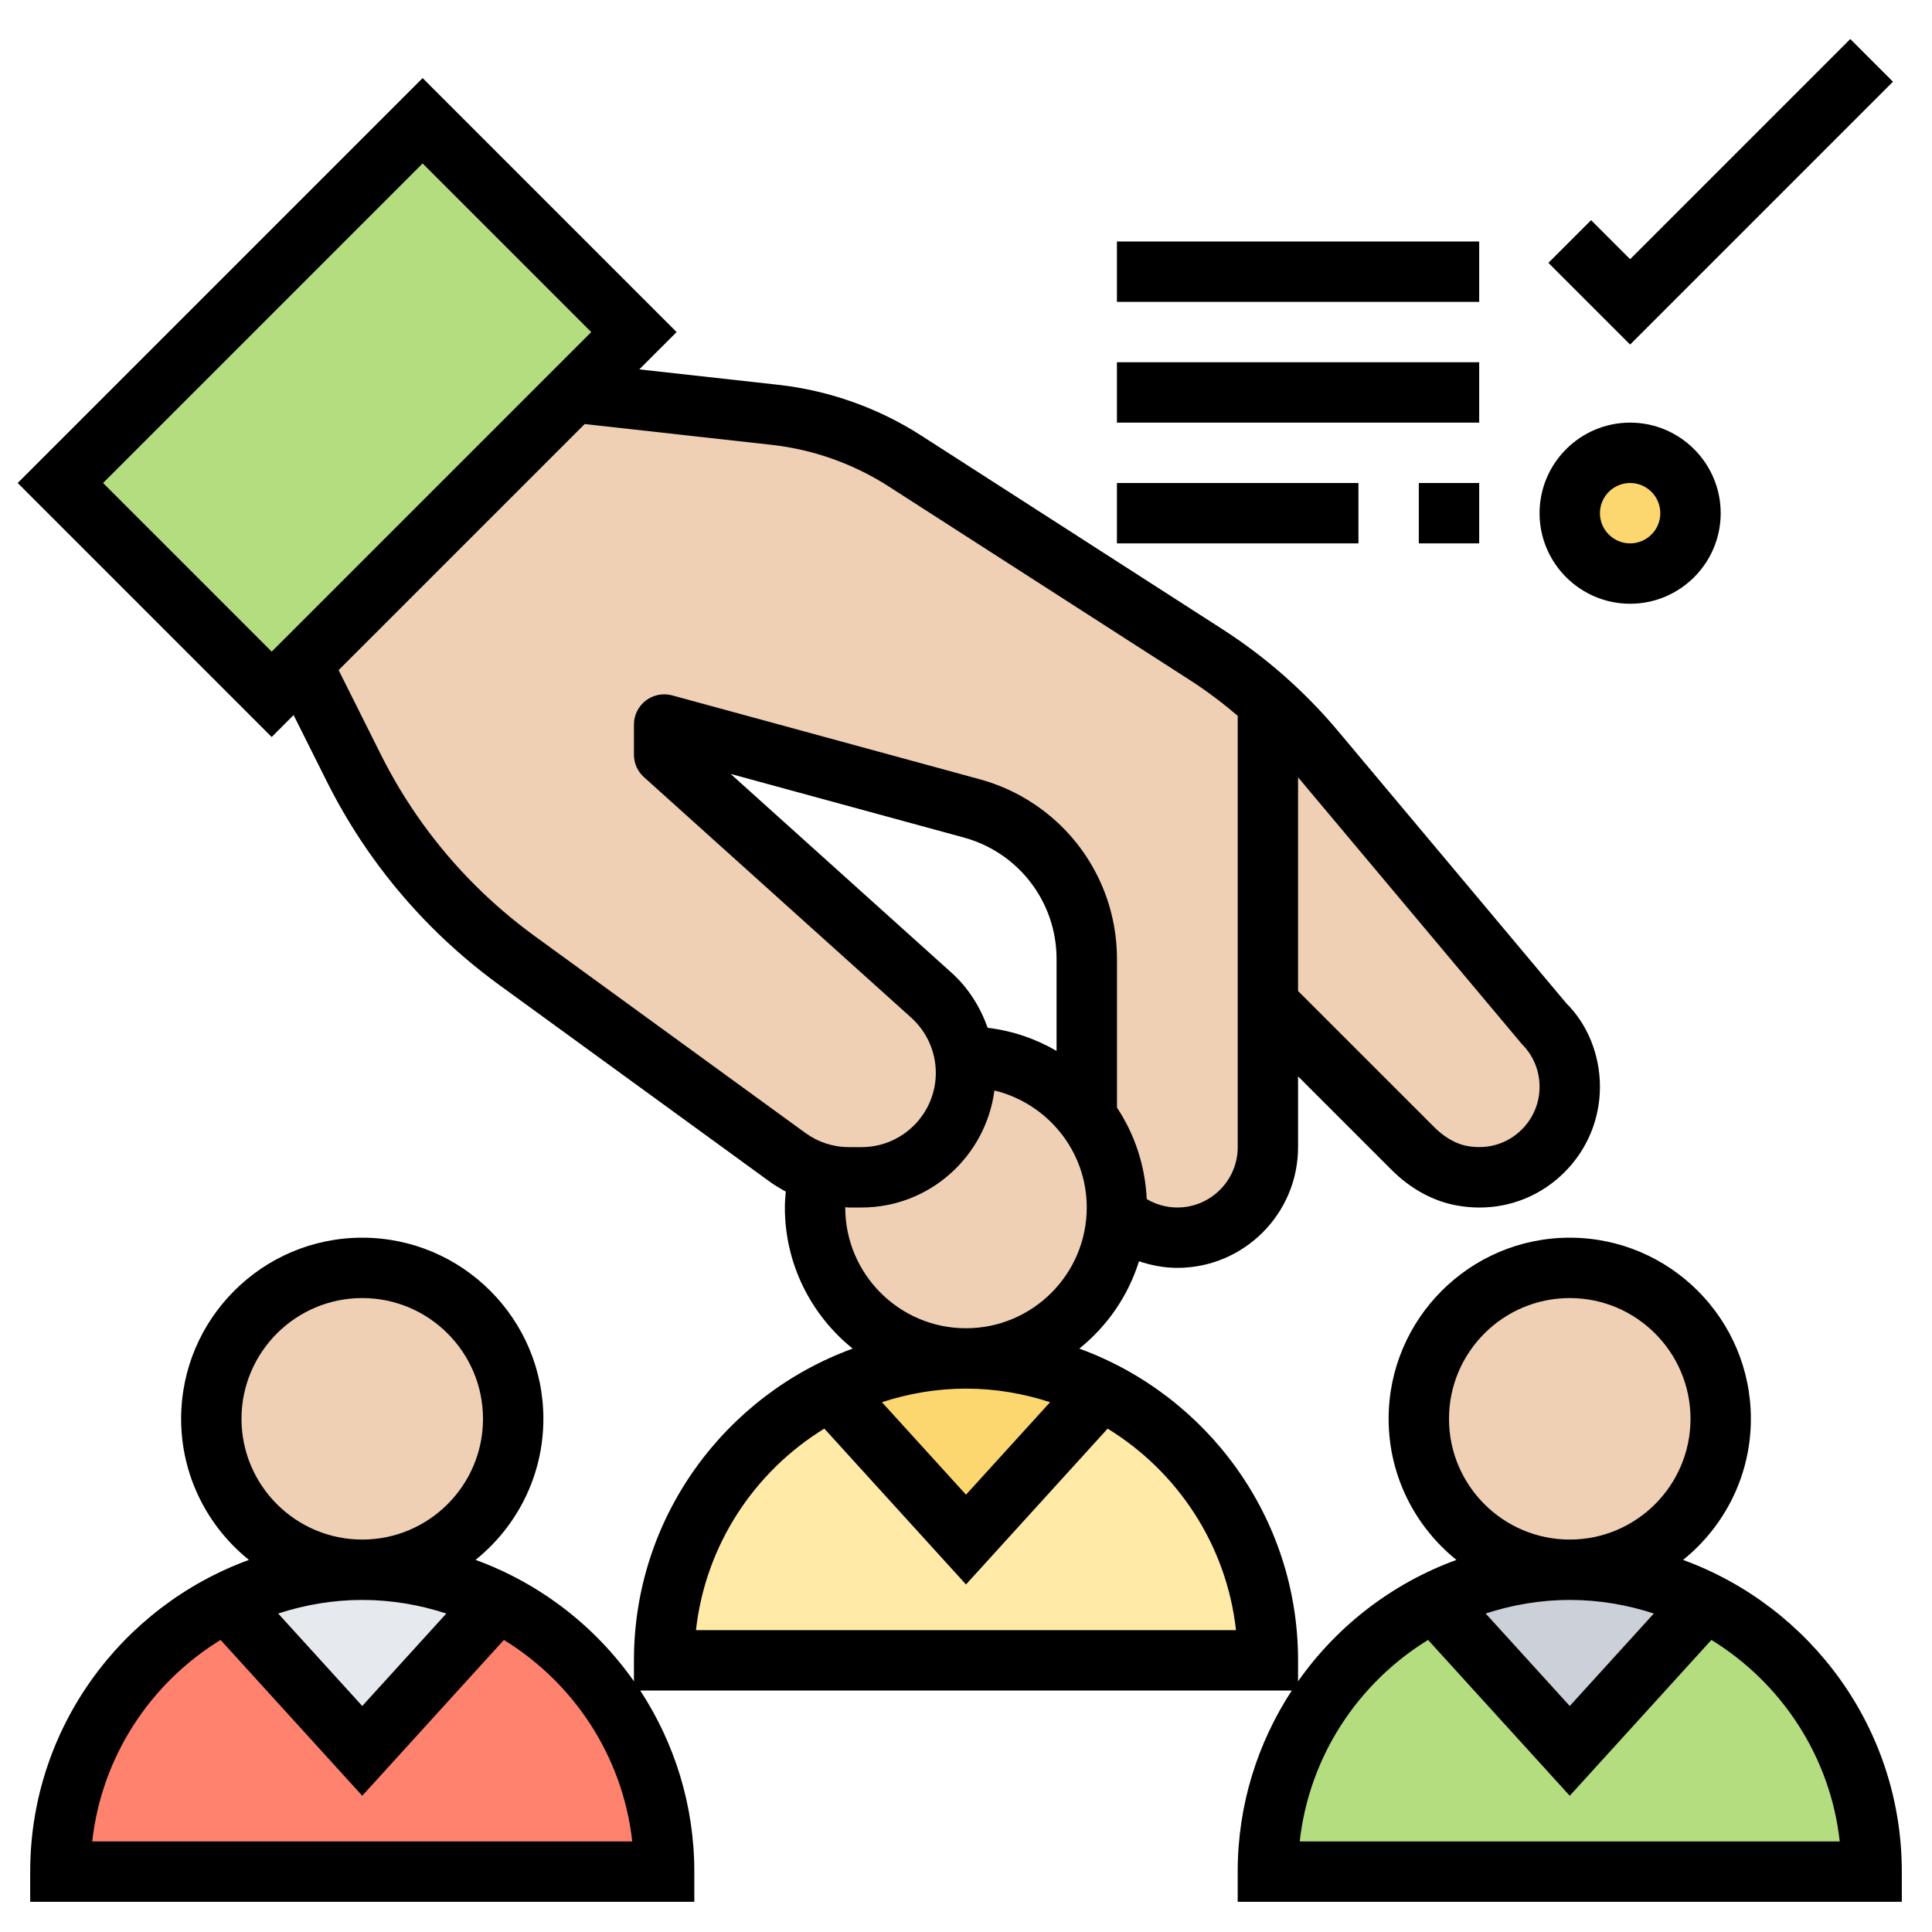
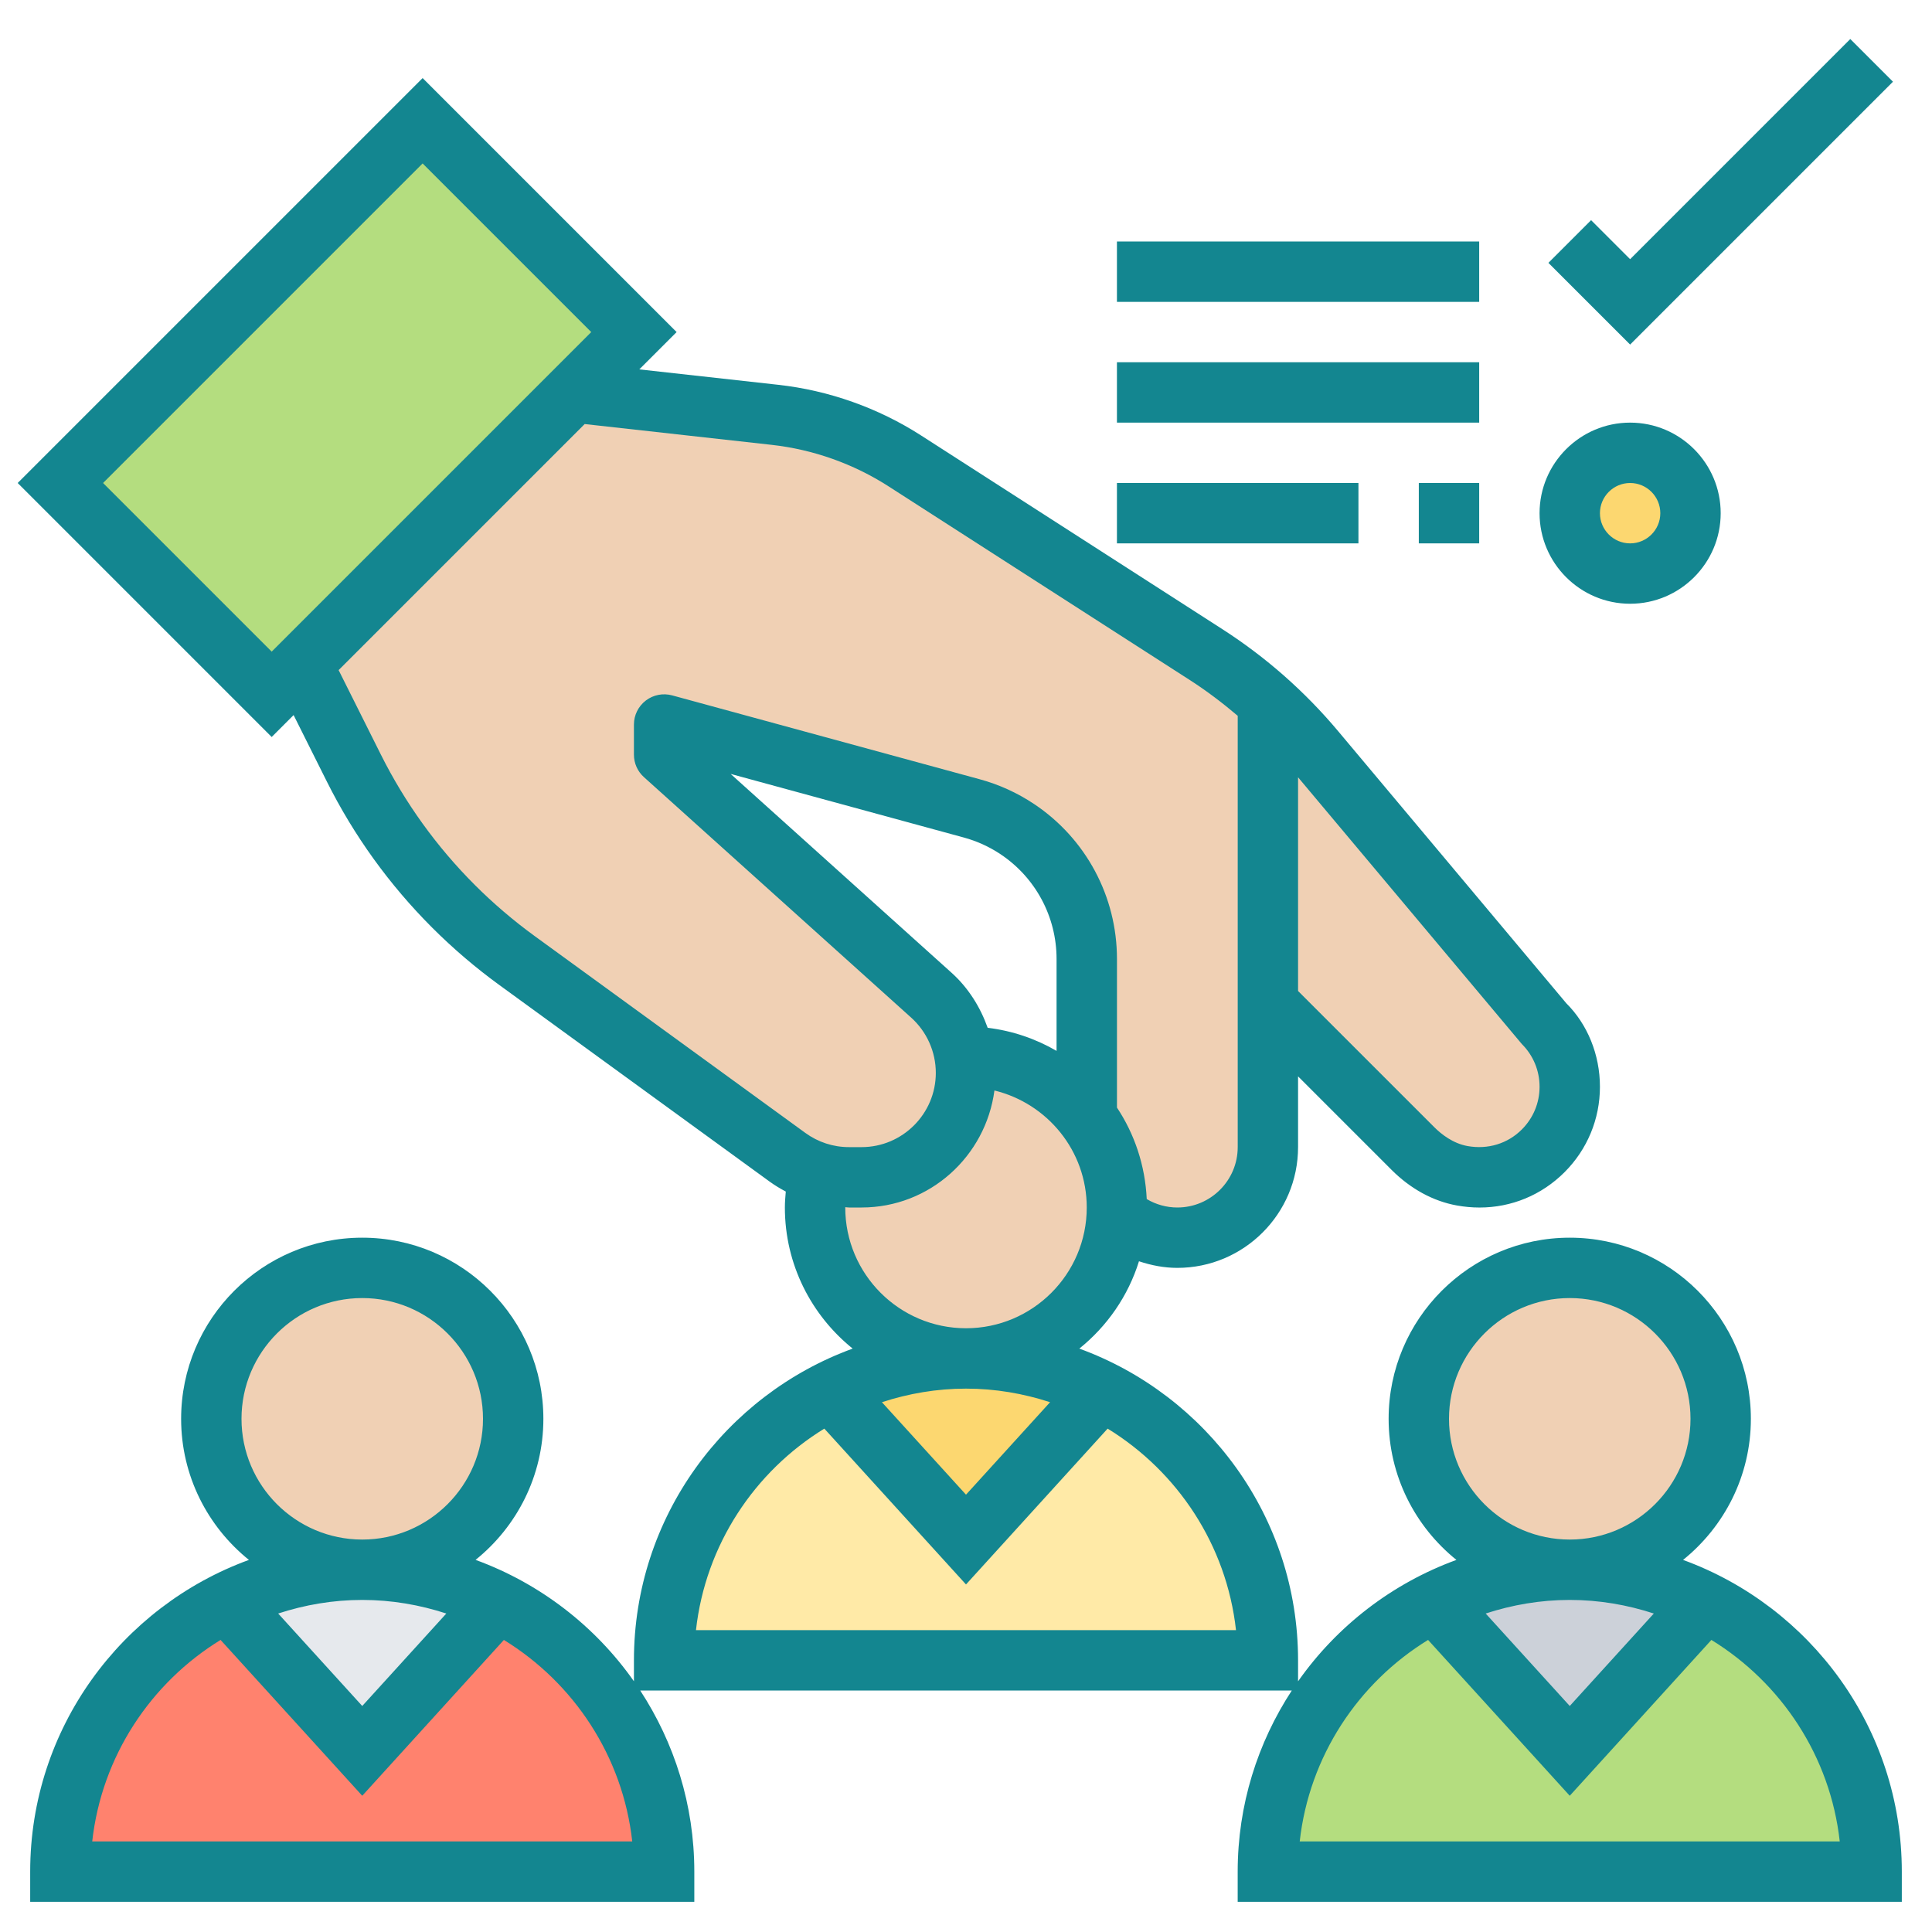
- <svg xmlns="http://www.w3.org/2000/svg" id="Layer_35" enable-background="new 0 0 64 64" height="512" viewBox="0 0 64 64" width="512">
+ <svg xmlns="http://www.w3.org/2000/svg" id="Layer_35" enable-background="new 0 0 64 64" height="512" viewBox="0 0 64 64" width="512" fill="#138690">
  <path d="m16.48 53.07-4.48 4.93-4.48-4.93c1.35-.69 2.87-1.07 4.48-1.07s3.13.38 4.48 1.07z" fill="#e6e9ed" />
  <path d="m22 62h-20c0-2.76 1.12-5.26 2.93-7.07.75-.75 1.63-1.39 2.59-1.86l4.48 4.93 4.48-4.93c3.27 1.63 5.52 5.02 5.52 8.93z" fill="#ff826e" />
  <path d="m36.48 46.07c3.27 1.63 5.52 5.02 5.52 8.93h-20c0-2.76 1.12-5.26 2.93-7.07.75-.75 1.63-1.39 2.59-1.86l4.48 4.93z" fill="#ffeaa7" />
  <path d="m36.48 46.07-4.48 4.93-4.48-4.93c1.35-.69 2.87-1.07 4.48-1.07s3.13.38 4.48 1.07z" fill="#fcd770" />
  <path d="m62 62h-20c0-2.76 1.12-5.26 2.93-7.07.75-.75 1.63-1.39 2.59-1.86l4.48 4.93 4.48-4.93c3.27 1.63 5.52 5.02 5.52 8.93z" fill="#b4dd7f" />
  <path d="m56.48 53.07-4.48 4.93-4.48-4.93c1.35-.69 2.87-1.07 4.48-1.07s3.13.38 4.48 1.07z" fill="#ccd1d9" />
  <g fill="#f0d0b4">
    <circle cx="52" cy="47" r="5" />
    <path d="m32 35c1.63 0 3.09.79 4 2 .63.83 1 1.87 1 3 0 .08 0 .16-.01.23-.12 2.65-2.31 4.77-4.99 4.77-2.76 0-5-2.24-5-5 0-.39.05-.78.13-1.15.32.1.65.15.99.15h.42c.96 0 1.82-.39 2.45-1.01.62-.63 1.01-1.49 1.01-2.45 0-.18-.01-.36-.05-.53z" />
    <circle cx="12" cy="47" r="5" />
  </g>
  <path d="m21 11-2 2-9 9-1 1-7-7 12-12z" fill="#b4dd7f" />
  <path d="m51.12 33.88c.57.57.88 1.32.88 2.12s-.31 1.55-.88 2.12c-.7.7-1.68 1.01-2.68.83-.63-.11-1.19-.46-1.64-.91l-4.8-4.8v-9.99c.56.5 1.08 1.04 1.56 1.61z" fill="#f0d0b4" />
  <path d="m30.99 37.99c-.63.62-1.49 1.01-2.45 1.01h-.42c-.34 0-.67-.05-.99-.15-.37-.1-.72-.28-1.04-.51l-8.97-6.53c-.75-.54-1.45-1.14-2.1-1.79-1.34-1.34-2.45-2.88-3.3-4.58l-1.72-3.44 9-9 6.67.74c1.53.17 3.01.69 4.3 1.53l9.98 6.41c.73.47 1.41.99 2.05 1.57v9.99 4.76c0 1.66-1.34 3-3 3-.77 0-1.48-.29-2.01-.77.01-.07.01-.15.01-.23 0-1.13-.37-2.17-1-3v-5.23c0-1.73-.86-3.35-2.3-4.3-.46-.31-.97-.54-1.51-.69l-10.19-2.78v1l8.85 7.97c.6.54.98 1.26 1.1 2.04.04.17.05.35.05.53 0 .96-.39 1.82-1.01 2.45z" fill="#f0d0b4" />
  <circle cx="54" cy="17" fill="#fcd770" r="2" />
  <path d="m55.754 51.674c1.367-1.101 2.246-2.786 2.246-4.674 0-3.309-2.691-6-6-6s-6 2.691-6 6c0 1.888.879 3.573 2.246 4.674-2.134.778-3.961 2.193-5.246 4.022v-.696c0-4.746-3.027-8.787-7.246-10.326.919-.739 1.618-1.741 1.976-2.893.407.136.833.219 1.27.219 2.206 0 4-1.794 4-4v-2.344l3.094 3.094c.631.632 1.381 1.042 2.167 1.183.251.045.501.068.749.068 1.057 0 2.056-.409 2.819-1.172.754-.756 1.171-1.76 1.171-2.829s-.417-2.073-1.113-2.764l-7.559-9.015c-1.101-1.313-2.391-2.45-3.834-3.378l-9.981-6.417c-1.42-.913-3.057-1.494-4.733-1.679l-4.602-.511 1.236-1.236-8.414-8.414-13.414 13.414 8.414 8.414.726-.726 1.101 2.201c.897 1.794 2.071 3.422 3.489 4.84.685.685 1.43 1.322 2.214 1.893l8.972 6.525c.169.123.347.228.528.325-.015.175-.03.351-.03.528 0 1.888.879 3.573 2.246 4.674-4.219 1.539-7.246 5.58-7.246 10.326v.695c-1.285-1.829-3.112-3.243-5.246-4.022 1.367-1.1 2.246-2.785 2.246-4.673 0-3.309-2.691-6-6-6s-6 2.691-6 6c0 1.888.879 3.573 2.246 4.674-4.219 1.539-7.246 5.58-7.246 10.326v1h22v-1c0-2.214-.663-4.273-1.792-6h21.585c-1.13 1.727-1.793 3.786-1.793 6v1h22v-1c0-4.746-3.027-8.787-7.246-10.326zm-47.754-4.674c0-2.206 1.794-4 4-4s4 1.794 4 4-1.794 4-4 4-4-1.794-4-4zm6.785 6.45-2.785 3.063-2.785-3.063c.879-.287 1.812-.45 2.785-.45s1.906.163 2.785.45zm-11.73 7.55c.314-2.824 1.94-5.256 4.252-6.675l4.693 5.162 4.692-5.162c2.312 1.419 3.939 3.851 4.252 6.675zm29.663-26.953c-.246-.689-.64-1.322-1.194-1.821l-7.321-6.589 7.725 2.107c.433.118.842.304 1.216.553 1.162.776 1.856 2.073 1.856 3.47v3.045c-.687-.399-1.458-.666-2.282-.765zm17.696.539c.378.378.586.88.586 1.414s-.208 1.036-.586 1.414c-.471.472-1.124.67-1.798.551-.483-.087-.869-.39-1.107-.629l-4.509-4.508v-7.079zm-47-18.586 10.586-10.586 5.586 5.586-10.586 10.586zm14.293 15.005c-.7-.51-1.366-1.078-1.977-1.689-1.266-1.266-2.313-2.719-3.114-4.321l-1.399-2.797 8.151-8.151 6.192.689c1.372.152 2.711.627 3.873 1.374l9.981 6.417c.557.358 1.084.758 1.587 1.185v14.288c0 1.103-.897 2-2 2-.361 0-.709-.099-1.014-.279-.052-1.116-.404-2.154-.986-3.031v-4.924c0-2.067-1.027-3.986-2.747-5.133-.554-.369-1.159-.645-1.799-.819l-10.19-2.779c-.301-.081-.622-.019-.87.17-.249.19-.395.483-.395.795v1c0 .284.12.554.331.743l8.855 7.969c.517.466.814 1.132.814 1.829 0 1.355-1.104 2.459-2.459 2.459h-.416c-.523 0-1.023-.163-1.446-.47zm10.293 8.995c0-.003.001-.006.001-.01.042.001.082.01.124.01h.416c2.259 0 4.111-1.695 4.401-3.876 1.75.426 3.058 1.996 3.058 3.876 0 2.206-1.794 4-4 4s-4-1.794-4-4zm6.785 6.45-2.785 3.063-2.785-3.063c.879-.287 1.812-.45 2.785-.45s1.906.163 2.785.45zm-11.73 7.55c.314-2.824 1.94-5.256 4.252-6.675l4.693 5.162 4.692-5.162c2.312 1.419 3.939 3.851 4.252 6.675zm24.945-7c0-2.206 1.794-4 4-4s4 1.794 4 4-1.794 4-4 4-4-1.794-4-4zm6.785 6.45-2.785 3.063-2.785-3.063c.879-.287 1.812-.45 2.785-.45s1.906.163 2.785.45zm-11.73 7.55c.314-2.824 1.94-5.256 4.252-6.675l4.693 5.162 4.692-5.162c2.312 1.419 3.939 3.851 4.252 6.675z" />
  <path d="m62.707 2.707-1.414-1.414-7.293 7.293-1.293-1.293-1.414 1.414 2.707 2.707z" />
  <path d="m54 20c1.654 0 3-1.346 3-3s-1.346-3-3-3-3 1.346-3 3 1.346 3 3 3zm0-4c.551 0 1 .449 1 1s-.449 1-1 1-1-.449-1-1 .449-1 1-1z" />
  <path d="m37 8h12v2h-12z" />
  <path d="m37 16h8v2h-8z" />
  <path d="m47 16h2v2h-2z" />
  <path d="m37 12h12v2h-12z" />
</svg>
